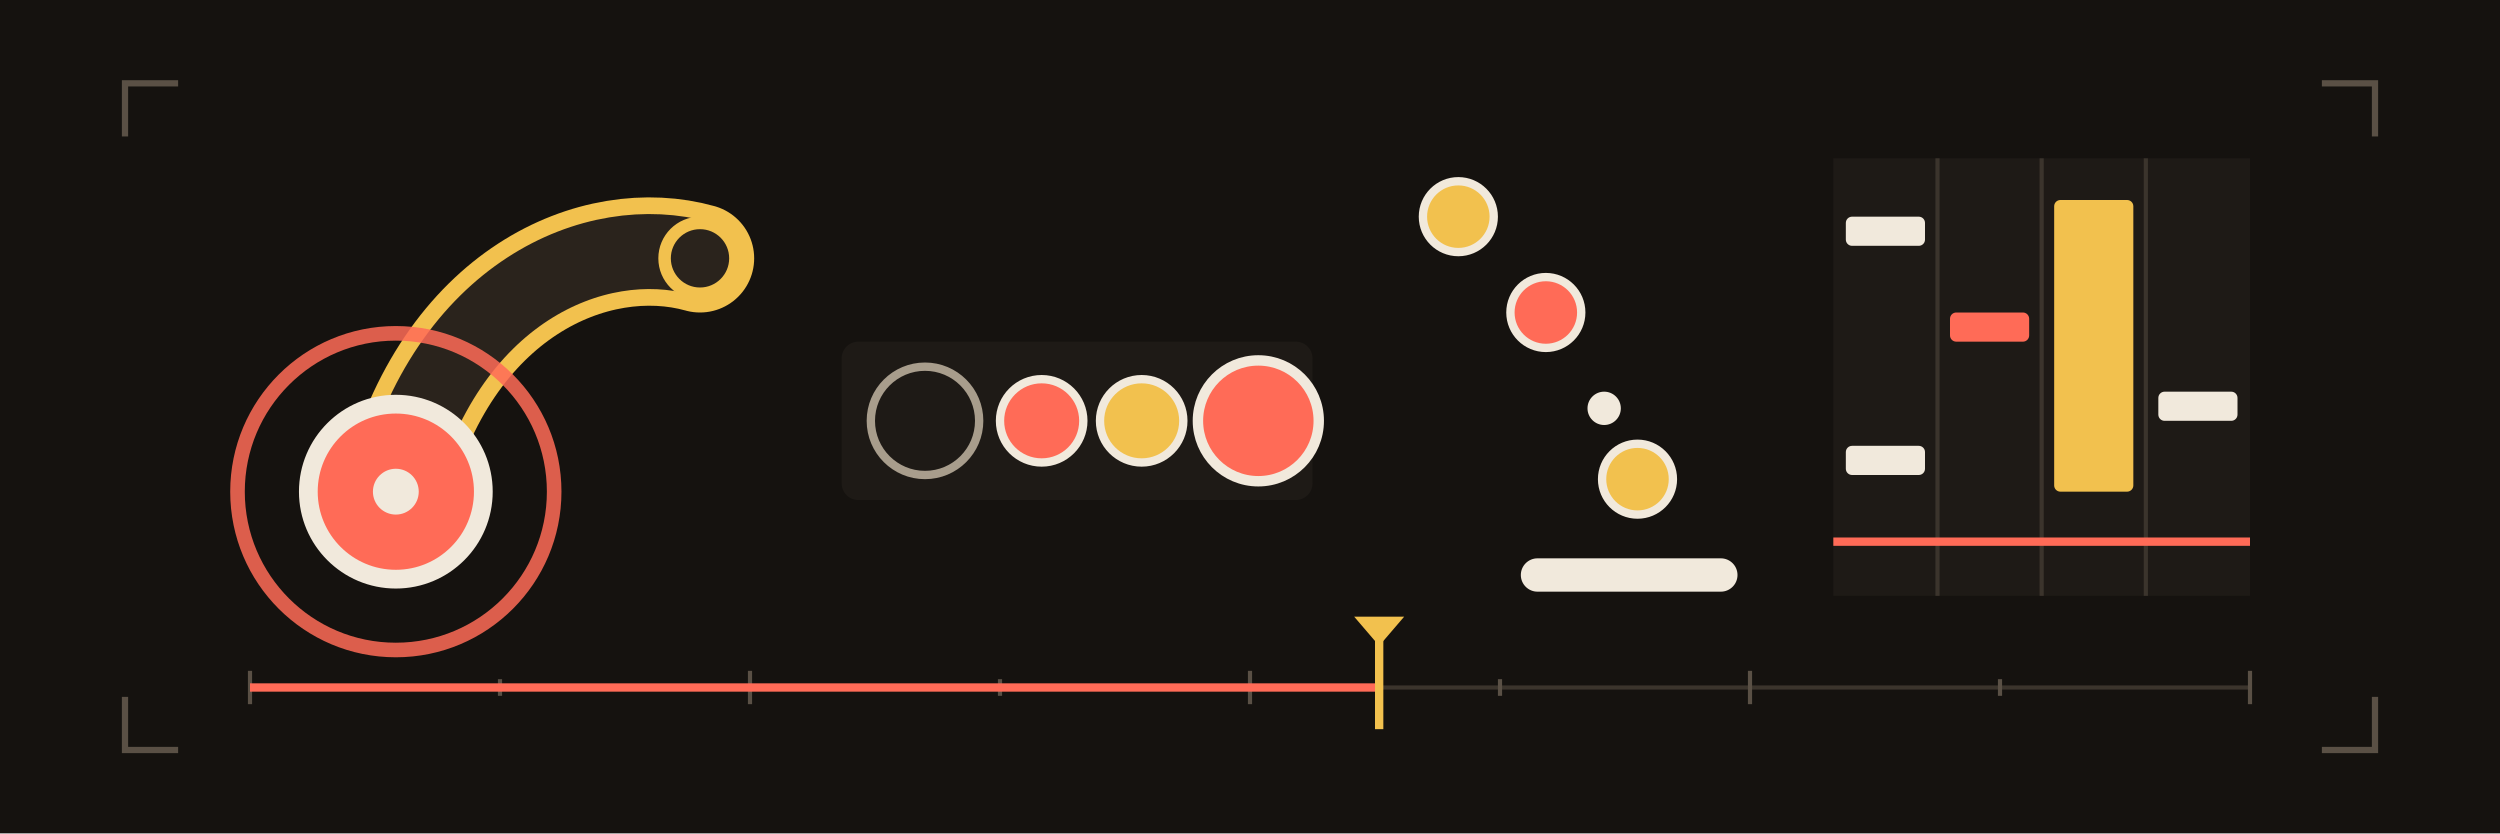
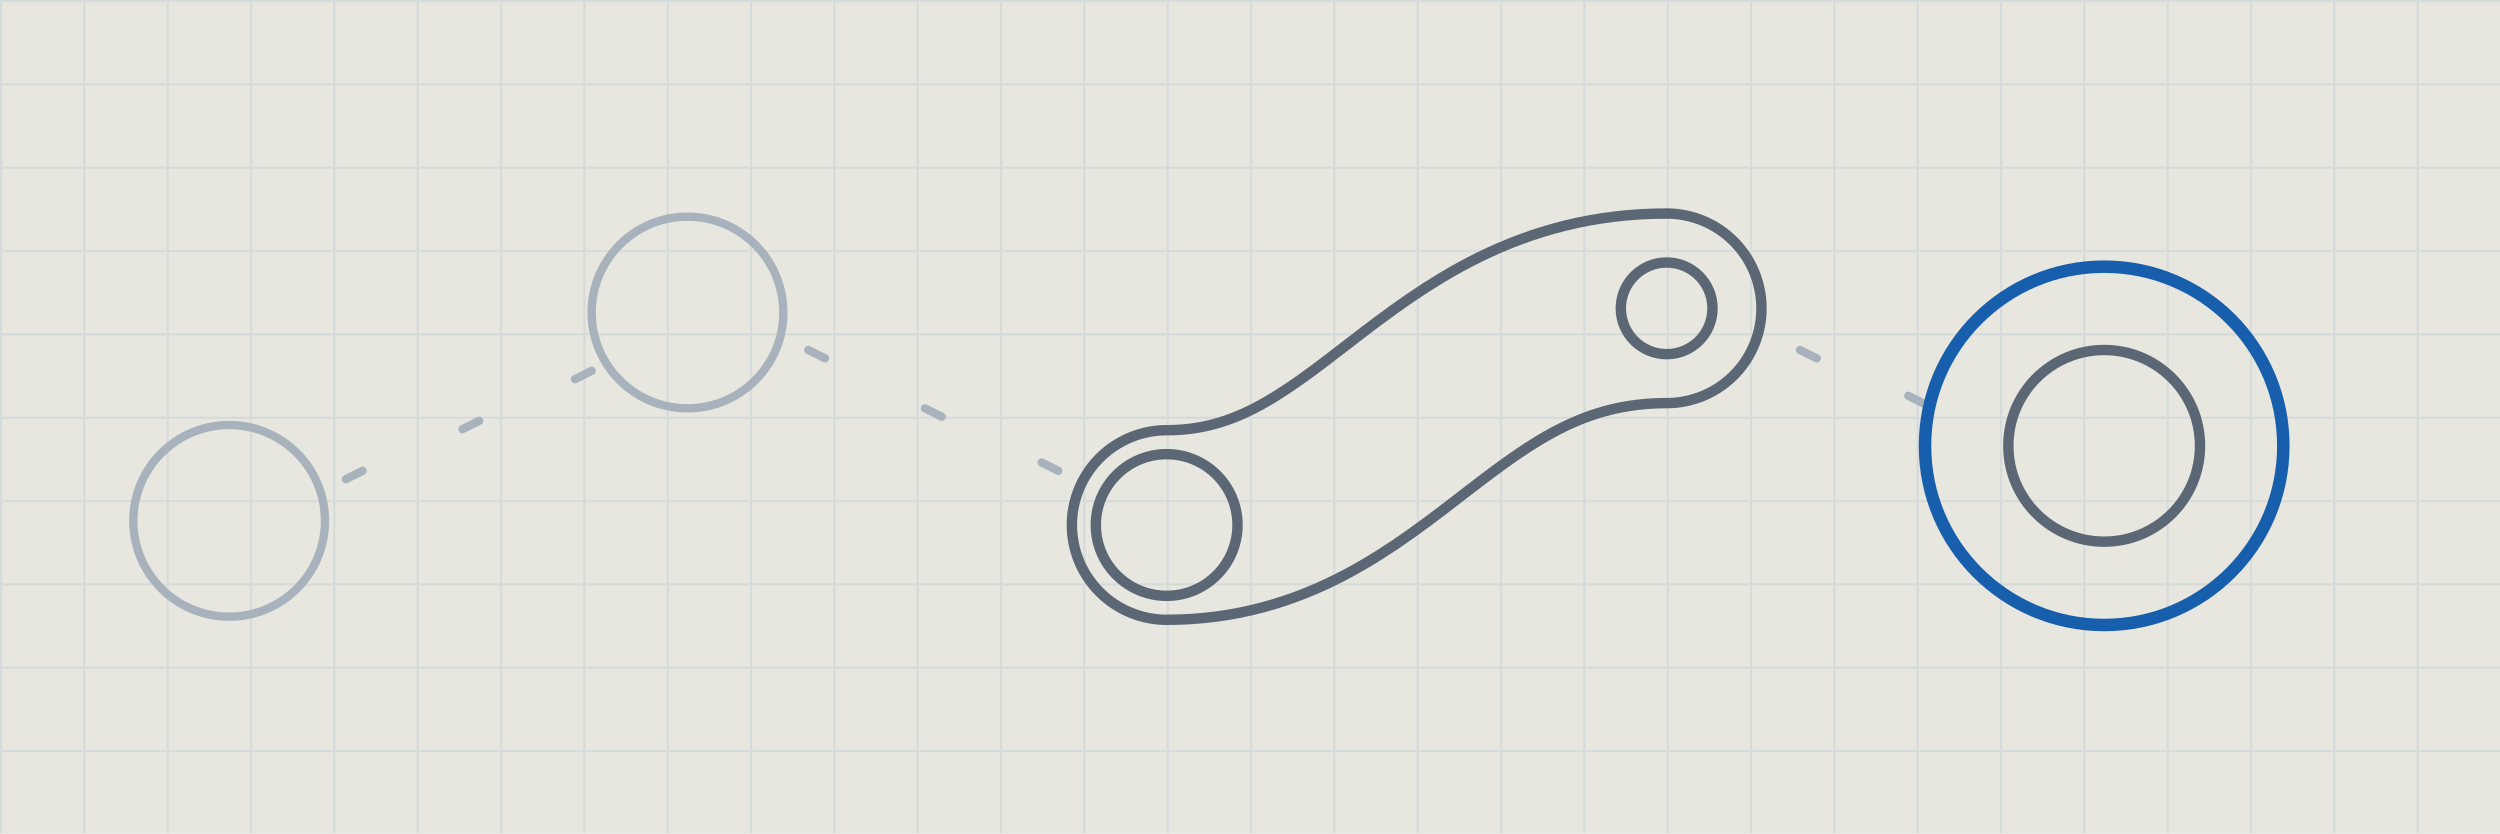
- <svg xmlns="http://www.w3.org/2000/svg" viewBox="0 0 1200 400" width="1200" height="400">
-   <rect width="1200" height="400" fill="#15120f" />
-   <g fill="none" stroke="#5a5045" stroke-width="3" stroke-linecap="square">
-     <path d="M60 64 V40 H84" />
-     <path d="M1140 64 V40 H1116" />
-     <path d="M60 336 V360 H84" />
-     <path d="M1140 336 V360 H1116" />
+ <svg xmlns="http://www.w3.org/2000/svg" width="1200" height="400" viewBox="0 0 1200 400">
+   <style>@media (prefers-color-scheme:dark){.bg{fill:#0b0c0d}.g{stroke:#ebe8e1;stroke-opacity:.06}.r{stroke:#3b3f45}.m{stroke:#7e8288}.a{stroke:#ff963f}.mf{fill:#7e8288}}</style>
+   <defs>
+     <pattern id="grid" width="40" height="40" patternUnits="userSpaceOnUse">
+       <path class="g" d="M40 .5H.5V40" fill="none" stroke="#175fad" stroke-opacity=".08" />
+     </pattern>
+     <mask id="body">
+       <path d="M560 252C660 252 690 148 800 148" fill="none" stroke="#fff" stroke-width="96" stroke-linecap="round" />
+       <path d="M560 252C660 252 690 148 800 148" fill="none" stroke="#000" stroke-width="86" stroke-linecap="round" />
+     </mask>
+   </defs>
+   <rect class="bg" width="1200" height="400" fill="#e7e6df" />
+   <rect width="1200" height="400" fill="url(#grid)" />
+   <g class="r" fill="none" stroke="#a7b2bd" stroke-width="4" stroke-linecap="round" stroke-linejoin="round">
+     <circle cx="110" cy="250" r="46" />
+     <circle cx="330" cy="150" r="46" />
+     <path d="M166 230l8-4M222 206l8-4M276 182l8-4M388 168l8 4M444 196l8 4M500 222l8 4" />
  </g>
-   <g>
-     <path d="M190 236 C 214 140, 286 110, 336 124" fill="none" stroke="#f2c14e" stroke-width="52" stroke-linecap="round" />
-     <path d="M190 236 C 214 140, 286 110, 336 124" fill="none" stroke="#2a231c" stroke-width="36" stroke-linecap="round" />
-     <circle cx="336" cy="124" r="17" fill="none" stroke="#f2c14e" stroke-width="6" />
-     <circle cx="190" cy="236" r="76" fill="none" stroke="#ff6b57" stroke-width="7" opacity="0.85" />
-     <circle cx="190" cy="236" r="42" fill="#ff6b57" stroke="#f1e9dc" stroke-width="9" />
-     <circle cx="190" cy="236" r="11" fill="#f1e9dc" />
+   <g class="mf" fill="#5b6775">
+     <rect width="1200" height="400" mask="url(#body)" />
  </g>
-   <g>
-     <rect x="404" y="164" width="226" height="76" rx="8" fill="#1e1a16" />
-     <circle cx="444" cy="202" r="26" fill="none" stroke="#a89d8c" stroke-width="4" />
-     <circle cx="500" cy="202" r="20" fill="#ff6b57" stroke="#f1e9dc" stroke-width="4" />
-     <circle cx="548" cy="202" r="20" fill="#f2c14e" stroke="#f1e9dc" stroke-width="4" />
-     <circle cx="604" cy="202" r="29" fill="#ff6b57" stroke="#f1e9dc" stroke-width="5" />
+   <g class="m" fill="none" stroke="#5b6775" stroke-width="5" stroke-linecap="round" stroke-linejoin="round">
+     <circle cx="560" cy="252" r="34" />
+     <circle cx="800" cy="148" r="22" />
+     <circle cx="1010" cy="214" r="46" />
  </g>
-   <g>
-     <circle cx="700" cy="104" r="17" fill="#f2c14e" stroke="#f1e9dc" stroke-width="4" />
-     <circle cx="742" cy="150" r="17" fill="#ff6b57" stroke="#f1e9dc" stroke-width="4" />
-     <circle cx="770" cy="196" r="8" fill="#f1e9dc" />
-     <circle cx="786" cy="230" r="17" fill="#f2c14e" stroke="#f1e9dc" stroke-width="4" />
-     <rect x="730" y="268" width="104" height="16" rx="8" fill="#f1e9dc" />
+   <g class="r" fill="none" stroke="#a7b2bd" stroke-width="4" stroke-linecap="round" stroke-linejoin="round">
+     <path d="M864 168l8 4M916 190l8 4" />
  </g>
-   <g>
-     <rect x="880" y="76" width="200" height="210" fill="#1e1a16" />
-     <g stroke="#3b342c" stroke-width="2">
-       <path d="M930 76 V286" />
-       <path d="M980 76 V286" />
-       <path d="M1030 76 V286" />
-     </g>
-     <rect x="886" y="104" width="38" height="14" rx="3" fill="#f1e9dc" />
-     <rect x="936" y="150" width="38" height="14" rx="3" fill="#ff6b57" />
-     <rect x="986" y="96" width="38" height="140" rx="3" fill="#f2c14e" />
-     <rect x="1036" y="188" width="38" height="14" rx="3" fill="#f1e9dc" />
-     <rect x="886" y="214" width="38" height="14" rx="3" fill="#f1e9dc" />
-     <rect x="880" y="258" width="200" height="4" fill="#ff6b57" />
-   </g>
-   <g>
-     <path d="M120 330 H1080" stroke="#3b342c" stroke-width="2" />
-     <g stroke="#5a5045" stroke-width="2">
-       <path d="M120 322 V338" />
-       <path d="M240 326 V334" />
-       <path d="M360 322 V338" />
-       <path d="M480 326 V334" />
-       <path d="M600 322 V338" />
-       <path d="M720 326 V334" />
-       <path d="M840 322 V338" />
-       <path d="M960 326 V334" />
-       <path d="M1080 322 V338" />
-     </g>
-     <path d="M120 330 H662" stroke="#ff6b57" stroke-width="4" />
-     <path d="M662 300 V350" stroke="#f2c14e" stroke-width="4" />
-     <path d="M650 296 H674 L662 310 Z" fill="#f2c14e" />
+   <g class="a" fill="none" stroke="#175fad" stroke-width="6" stroke-linecap="round" stroke-linejoin="round">
+     <circle cx="1010" cy="214" r="86" />
  </g>
</svg>
